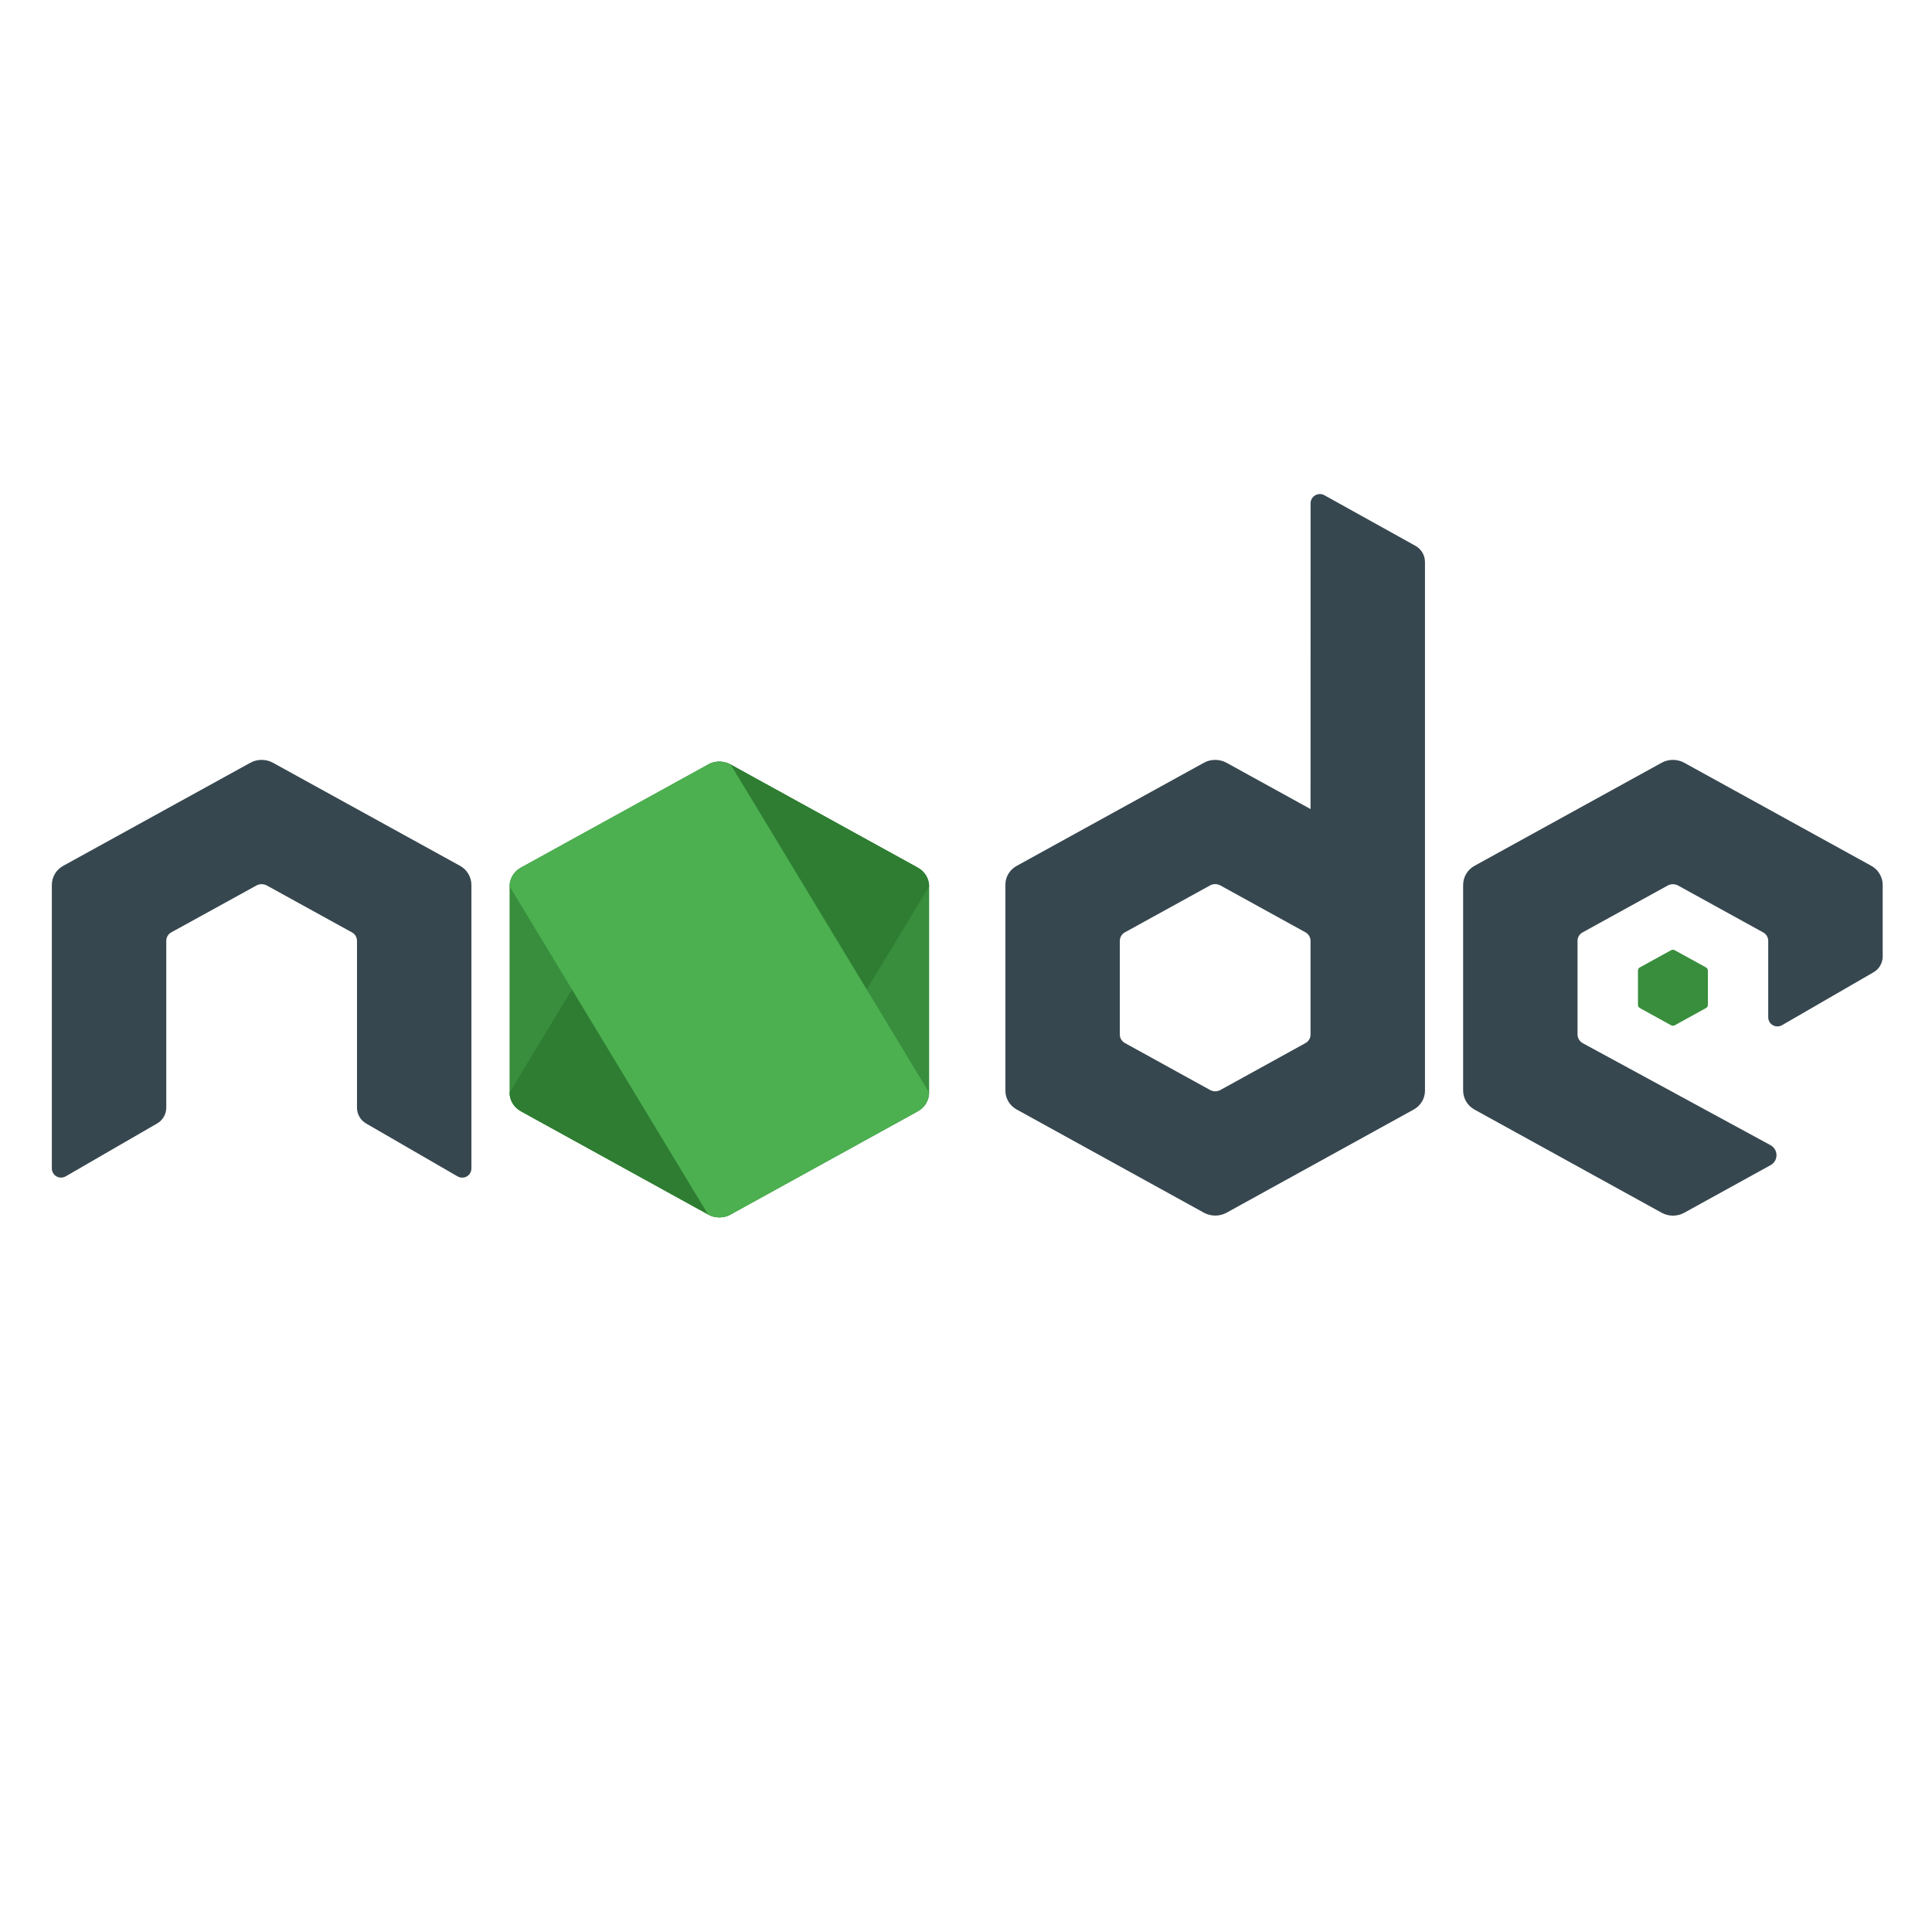
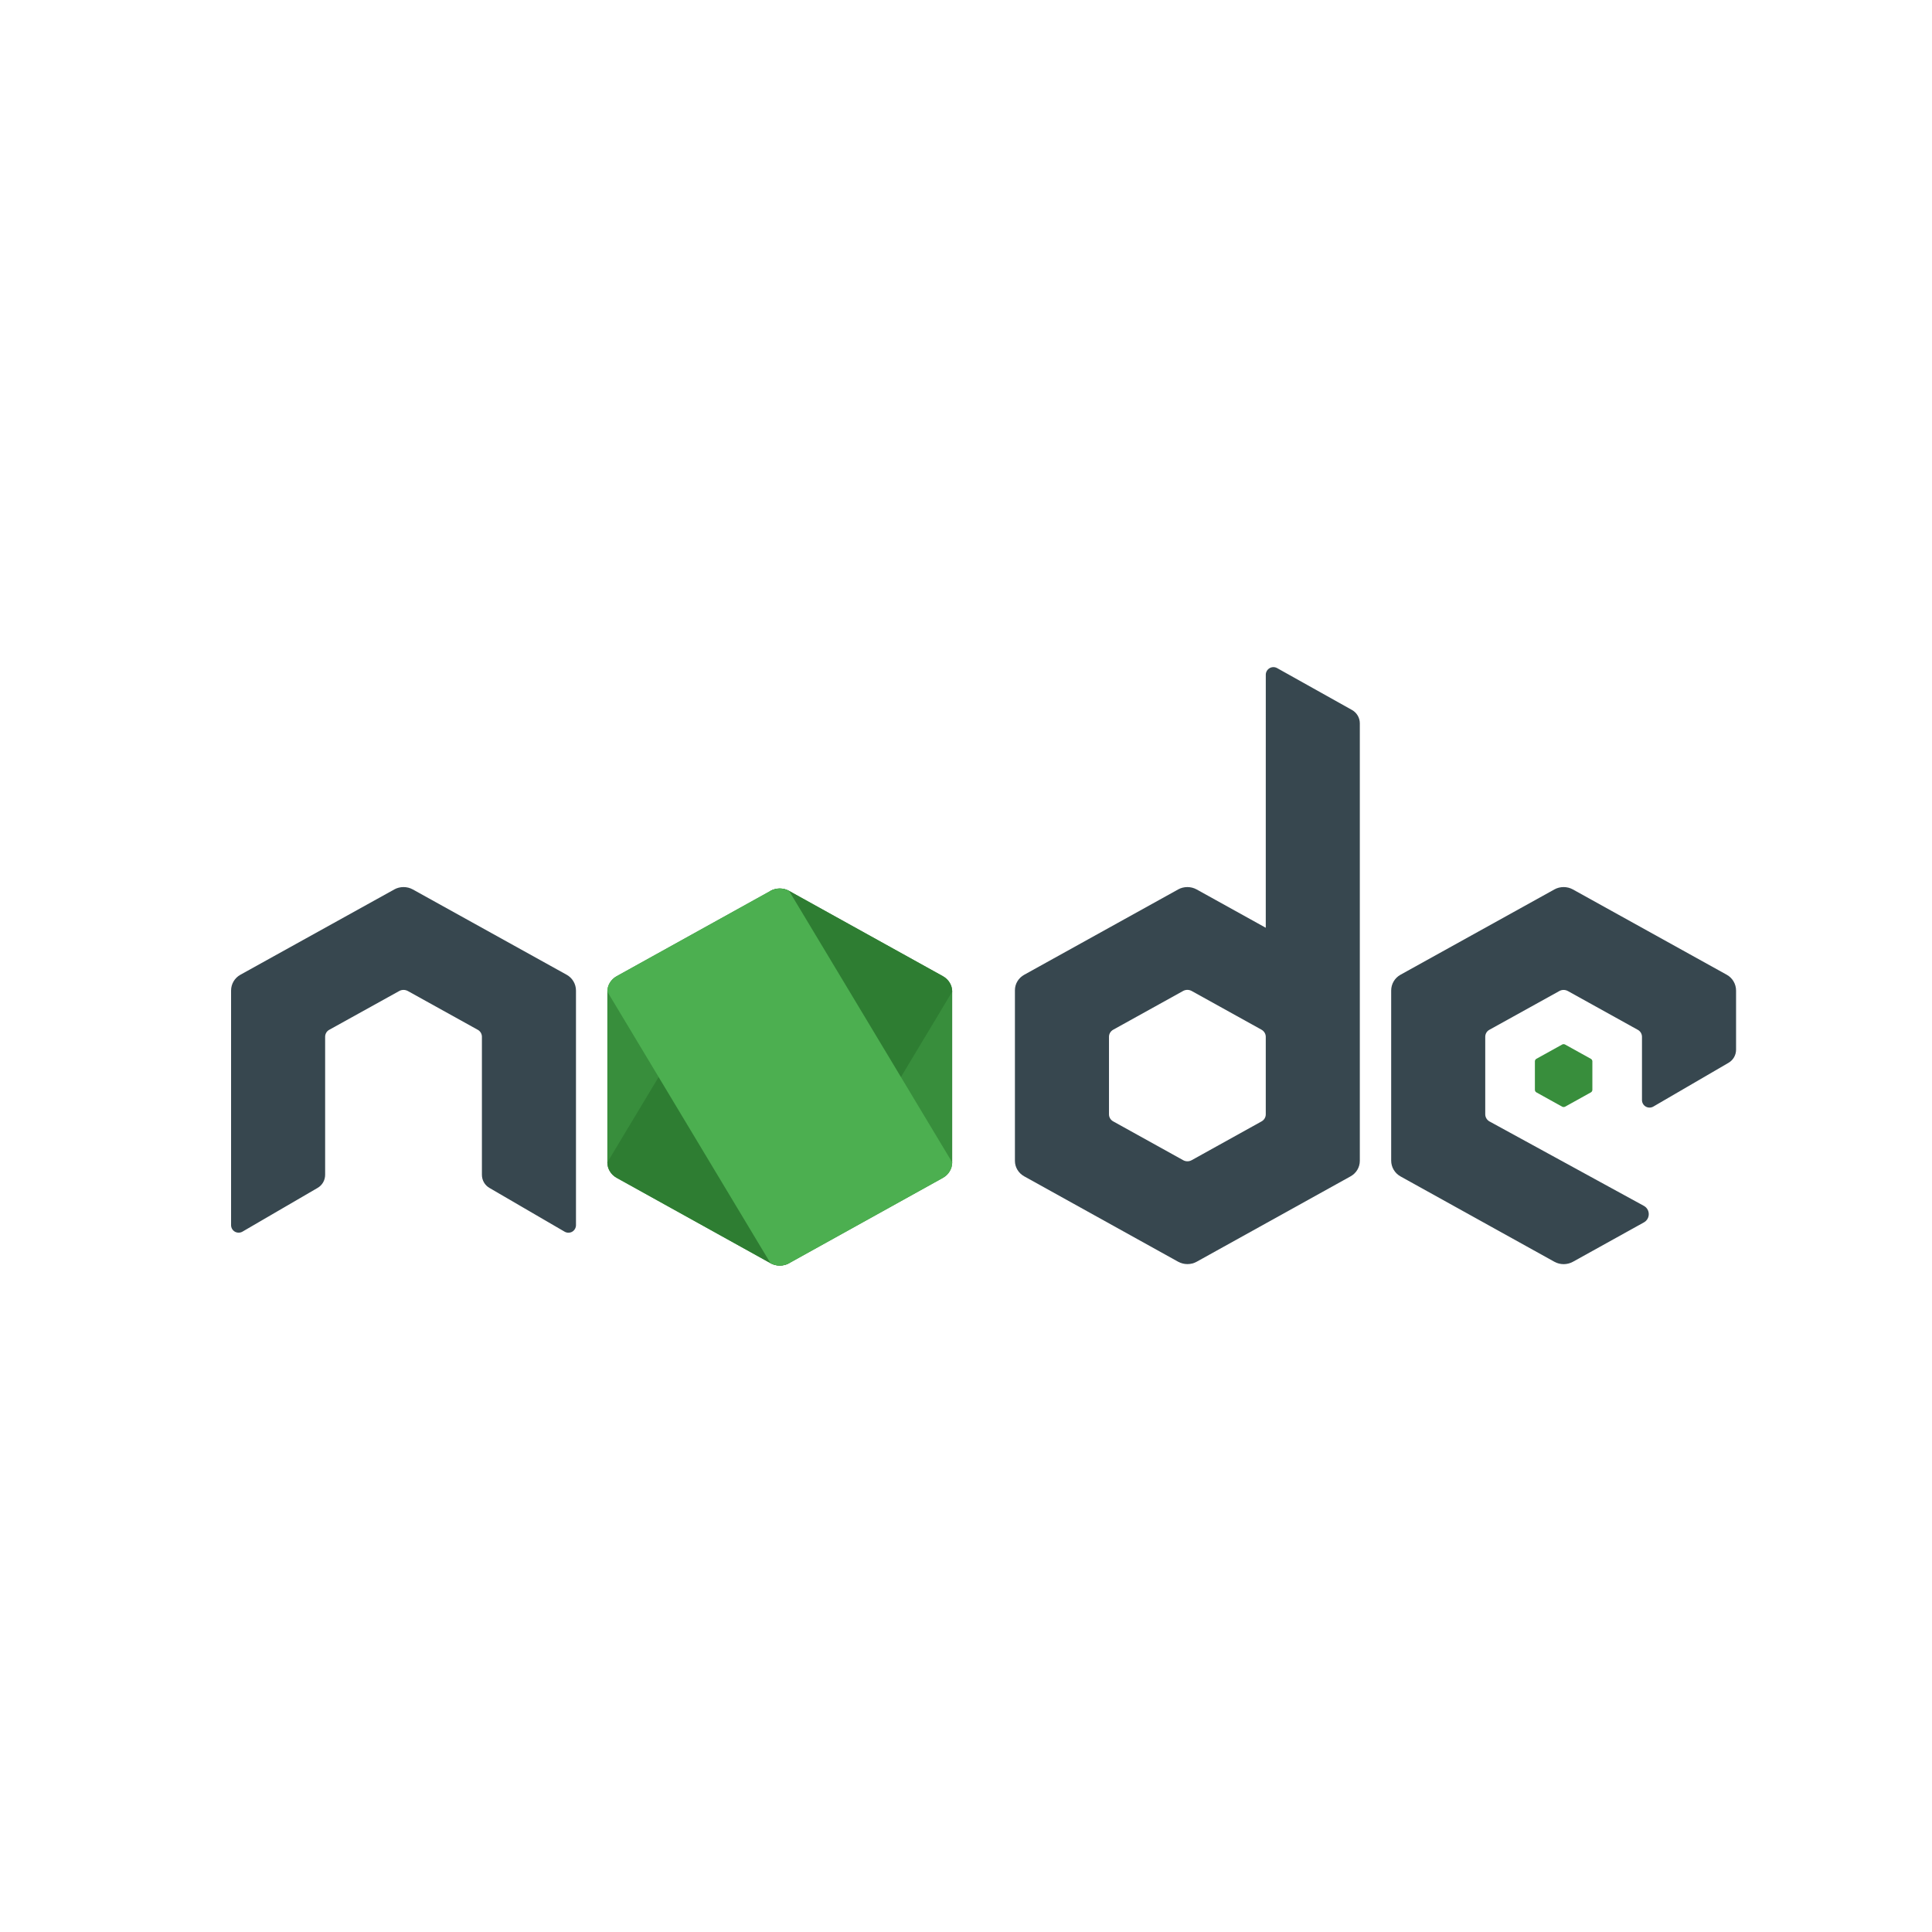
<svg xmlns="http://www.w3.org/2000/svg" width="375pt" height="375pt" viewBox="0 0 375 375" version="1.2">
  <defs>
    <clipPath id="clip1">
-       <path d="M 98 147 L 332 147 L 332 236.684 L 98 236.684 Z M 98 147 " />
+       <path d="M 117 172 L 310 172 L 310 245.738 L 117 245.738 Z M 117 172 " />
    </clipPath>
    <clipPath id="clip2">
-       <path d="M 195 95.895 L 277 95.895 L 277 236 L 195 236 Z M 195 95.895 " />
+       <path d="M 196 129.488 L 264 129.488 L 264 245.738 L 196 245.738 Z M 196 129.488 " />
    </clipPath>
    <clipPath id="clip3">
-       <path d="M 98 147 L 181 147 L 181 236.684 L 98 236.684 Z M 98 147 " />
+       <path d="M 117 172 L 185 172 L 185 245.738 L 117 245.738 Z M 117 172 " />
+     </clipPath>
+     <clipPath id="clip4">
+       <path d="M 44 172 L 337 172 L 337 245.738 L 44 245.738 Z M 44 172 " />
    </clipPath>
  </defs>
  <g id="surface1">
    <g clip-path="url(#clip1)" clip-rule="nonzero">
-       <path style=" stroke:none;fill-rule:nonzero;fill:rgb(21.959%,55.688%,23.529%);fill-opacity:1;" d="M 137.434 148.391 L 101.105 168.402 C 99.742 169.148 98.906 170.535 98.906 172.031 L 98.906 212.078 C 98.906 213.574 99.742 214.953 101.105 215.703 L 137.441 235.73 C 138.793 236.477 140.477 236.477 141.828 235.73 L 178.16 215.703 C 179.508 214.953 180.344 213.574 180.344 212.078 L 180.344 172.031 C 180.344 170.535 179.508 169.156 178.145 168.402 L 141.824 148.391 C 141.141 148.016 140.379 147.832 139.625 147.832 C 138.859 147.832 138.105 148.016 137.426 148.391 M 324.348 184.441 L 318.289 187.773 C 318.062 187.898 317.93 188.129 317.93 188.379 L 317.93 195.059 C 317.93 195.309 318.07 195.535 318.289 195.66 L 324.348 199 C 324.574 199.125 324.852 199.125 325.078 199 L 331.137 195.66 C 331.359 195.535 331.5 195.309 331.5 195.059 L 331.5 188.379 C 331.5 188.129 331.359 187.898 331.129 187.773 L 325.07 184.441 C 324.961 184.375 324.836 184.348 324.711 184.348 C 324.582 184.348 324.457 184.375 324.348 184.441 " />
+       <path style=" stroke:none;fill-rule:nonzero;fill:rgb(21.959%,55.688%,23.529%);fill-opacity:1;" d="M 149.551 172.922 L 119.691 189.48 C 118.57 190.098 117.883 191.242 117.883 192.48 L 117.883 225.617 C 117.883 226.855 118.57 227.996 119.691 228.617 L 149.559 245.188 C 150.672 245.801 152.055 245.801 153.168 245.188 L 183.031 228.617 C 184.137 227.996 184.824 226.855 184.824 225.617 L 184.824 192.48 C 184.824 191.242 184.137 190.102 183.02 189.48 L 153.16 172.922 C 152.602 172.613 151.977 172.461 151.355 172.461 C 150.727 172.461 150.105 172.613 149.547 172.922 M 303.199 202.75 L 298.223 205.508 C 298.031 205.613 297.922 205.801 297.922 206.008 L 297.922 211.535 C 297.922 211.742 298.039 211.93 298.223 212.035 L 303.199 214.797 C 303.387 214.902 303.613 214.902 303.801 214.797 L 308.781 212.035 C 308.965 211.93 309.078 211.742 309.078 211.535 L 309.078 206.008 C 309.078 205.801 308.965 205.613 308.773 205.508 L 303.797 202.75 C 303.703 202.695 303.602 202.672 303.496 202.672 C 303.395 202.672 303.293 202.695 303.199 202.75 " />
    </g>
    <g clip-path="url(#clip2)" clip-rule="nonzero">
-       <path style=" stroke:none;fill-rule:nonzero;fill:rgb(21.57%,27.84%,30.98%);fill-opacity:1;" d="M 274.742 105.945 L 257.059 96.121 C 256.5 95.812 255.82 95.82 255.273 96.145 C 254.727 96.469 254.383 97.051 254.383 97.684 L 254.375 157.035 L 238.066 148.051 C 237.387 147.676 236.625 147.492 235.867 147.492 C 235.113 147.492 234.352 147.676 233.668 148.051 L 233.676 148.051 L 197.348 168.062 C 195.984 168.809 195.148 170.195 195.148 171.684 L 195.148 211.73 C 195.148 213.227 195.984 214.605 197.348 215.359 L 233.684 235.387 C 235.039 236.129 236.719 236.129 238.074 235.387 L 274.402 215.359 C 275.75 214.613 276.586 213.227 276.586 211.73 L 276.586 109.074 C 276.586 107.773 275.875 106.582 274.742 105.945 Z M 253.387 202.465 L 236.875 211.57 C 236.262 211.906 235.5 211.906 234.883 211.57 L 218.367 202.465 C 217.738 202.125 217.359 201.492 217.359 200.812 L 217.359 182.605 C 217.359 181.93 217.738 181.301 218.359 180.957 L 234.875 171.859 L 234.867 171.859 C 235.18 171.691 235.52 171.609 235.867 171.609 C 236.215 171.609 236.559 171.699 236.867 171.859 L 253.379 180.957 C 254 181.301 254.375 181.938 254.375 182.613 L 254.375 200.82 C 254.375 201.492 254 202.125 253.387 202.465 Z M 253.387 202.465 " />
+       <path style=" stroke:none;fill-rule:nonzero;fill:rgb(21.57%,27.84%,30.98%);fill-opacity:1;" d="M 262.426 137.809 L 247.887 129.676 C 247.43 129.422 246.871 129.426 246.418 129.695 C 245.969 129.965 245.688 130.445 245.688 130.969 L 245.684 180.078 L 232.277 172.645 C 231.715 172.332 231.09 172.18 230.469 172.18 C 229.848 172.18 229.223 172.332 228.66 172.645 L 228.668 172.645 L 198.805 189.199 C 197.684 189.816 196.996 190.965 196.996 192.195 L 196.996 225.328 C 196.996 226.566 197.684 227.707 198.805 228.328 L 228.672 244.898 C 229.789 245.516 231.168 245.516 232.281 244.898 L 262.145 228.328 C 263.254 227.715 263.941 226.566 263.941 225.328 L 263.941 140.395 C 263.941 139.32 263.355 138.332 262.426 137.809 Z M 244.867 217.664 L 231.297 225.195 C 230.793 225.477 230.164 225.477 229.66 225.195 L 216.082 217.664 C 215.566 217.383 215.254 216.859 215.254 216.297 L 215.254 201.234 C 215.254 200.672 215.566 200.152 216.074 199.867 L 229.652 192.34 L 229.648 192.34 C 229.902 192.203 230.184 192.133 230.469 192.133 C 230.754 192.133 231.035 192.207 231.289 192.34 L 244.863 199.867 C 245.371 200.152 245.684 200.68 245.684 201.238 L 245.684 216.305 C 245.684 216.859 245.371 217.383 244.867 217.664 Z M 244.867 217.664 " />
    </g>
    <g clip-path="url(#clip3)" clip-rule="nonzero">
-       <path style=" stroke:none;fill-rule:nonzero;fill:rgb(18.039%,49.019%,19.609%);fill-opacity:1;" d="M 137.434 148.391 L 98.906 212.078 C 98.906 213.574 99.742 214.953 101.105 215.703 L 137.441 235.73 C 138.793 236.477 140.477 236.477 141.828 235.73 L 180.344 172.031 C 180.344 170.535 179.508 169.156 178.145 168.402 L 141.824 148.391 C 141.141 148.016 140.379 147.832 139.625 147.832 C 138.859 147.832 138.105 148.016 137.426 148.391 " />
-       <path style=" stroke:none;fill-rule:nonzero;fill:rgb(29.799%,68.629%,31.369%);fill-opacity:1;" d="M 137.434 148.391 L 101.105 168.402 C 99.742 169.148 98.906 170.535 98.906 172.031 L 137.434 235.73 C 138.789 236.477 140.469 236.477 141.824 235.73 L 178.152 215.703 C 179.508 214.953 180.344 213.574 180.344 212.078 L 141.824 148.391 C 141.141 148.016 140.379 147.832 139.625 147.832 C 138.859 147.832 138.105 148.016 137.426 148.391 " />
+       <path style=" stroke:none;fill-rule:nonzero;fill:rgb(18.039%,49.019%,19.609%);fill-opacity:1;" d="M 149.551 172.922 L 117.883 225.617 C 117.883 226.855 118.57 227.996 119.691 228.617 L 149.559 245.188 C 150.672 245.801 152.055 245.801 153.168 245.188 L 184.824 192.48 C 184.824 191.242 184.137 190.102 183.02 189.48 L 153.16 172.922 C 152.602 172.613 151.977 172.461 151.355 172.461 C 150.727 172.461 150.105 172.613 149.547 172.922 " />
+       <path style=" stroke:none;fill-rule:nonzero;fill:rgb(29.799%,68.629%,31.369%);fill-opacity:1;" d="M 149.551 172.922 L 119.691 189.48 C 118.57 190.098 117.883 191.242 117.883 192.48 L 149.551 245.188 C 150.668 245.801 152.047 245.801 153.16 245.188 L 183.023 228.617 C 184.137 227.996 184.824 226.855 184.824 225.617 L 153.16 172.922 C 152.602 172.613 151.977 172.461 151.355 172.461 C 150.727 172.461 150.105 172.613 149.547 172.922 " />
    </g>
-     <path style=" stroke:none;fill-rule:nonzero;fill:rgb(21.57%,27.84%,30.98%);fill-opacity:1;" d="M 363.23 168.062 L 326.91 148.051 C 326.227 147.676 325.465 147.492 324.711 147.492 C 323.953 147.492 323.191 147.676 322.512 148.051 L 322.52 148.051 L 286.188 168.062 C 284.836 168.809 283.992 170.223 283.992 171.773 L 283.992 211.656 C 283.992 213.199 284.836 214.621 286.188 215.363 L 322.527 235.391 C 323.887 236.145 325.555 236.145 326.914 235.391 L 343.668 226.156 C 345.203 225.309 345.195 223.121 343.656 222.277 L 307.199 202.473 C 306.586 202.125 306.199 201.484 306.199 200.793 L 306.199 182.613 C 306.199 181.938 306.57 181.309 307.164 180.984 L 323.711 171.875 L 323.703 171.875 C 324.012 171.707 324.355 171.625 324.703 171.625 C 325.051 171.625 325.391 171.711 325.703 171.875 L 342.25 180.992 C 342.84 181.316 343.211 181.945 343.211 182.621 L 343.211 197.453 C 343.211 198.086 343.551 198.676 344.105 198.992 C 344.66 199.305 345.344 199.305 345.898 198.984 L 363.652 188.719 C 364.746 188.086 365.43 186.91 365.43 185.645 L 365.43 171.785 C 365.43 170.23 364.586 168.809 363.23 168.062 Z M 89.305 168.062 L 52.98 148.051 C 52.301 147.676 51.539 147.492 50.781 147.492 C 50.027 147.492 49.266 147.676 48.582 148.051 L 48.59 148.051 L 12.262 168.062 C 10.906 168.809 10.062 170.223 10.062 171.773 L 10.062 226.797 C 10.062 227.43 10.406 228.02 10.961 228.34 C 11.516 228.648 12.195 228.648 12.75 228.332 L 30.504 218.062 C 31.602 217.43 32.273 216.258 32.273 214.988 L 32.273 182.605 C 32.273 181.93 32.645 181.301 33.238 180.977 L 49.785 171.867 C 50.094 171.699 50.434 171.617 50.781 171.617 C 51.129 171.617 51.473 171.707 51.781 171.867 L 68.328 180.984 C 68.922 181.309 69.293 181.938 69.293 182.613 L 69.293 214.996 C 69.293 216.266 69.965 217.438 71.066 218.07 L 88.82 228.34 C 89.375 228.656 90.059 228.656 90.613 228.344 C 91.16 228.02 91.5 227.43 91.5 226.797 L 91.5 171.777 C 91.5 170.23 90.656 168.809 89.305 168.062 Z M 89.305 168.062 " />
+     <g clip-path="url(#clip4)" clip-rule="nonzero">
+       <path style=" stroke:none;fill-rule:nonzero;fill:rgb(21.57%,27.84%,30.98%);fill-opacity:1;" d="M 335.164 189.199 L 305.305 172.645 C 304.746 172.332 304.117 172.18 303.496 172.18 C 302.879 172.18 302.25 172.332 301.691 172.645 L 301.695 172.645 L 271.832 189.199 C 270.719 189.816 270.027 190.988 270.027 192.27 L 270.027 225.27 C 270.027 226.543 270.719 227.719 271.832 228.336 L 301.703 244.906 C 302.824 245.527 304.191 245.527 305.312 244.906 L 319.082 237.266 C 320.344 236.562 320.336 234.75 319.07 234.055 L 289.105 217.668 C 288.602 217.383 288.285 216.852 288.285 216.277 L 288.285 201.238 C 288.285 200.68 288.586 200.16 289.074 199.891 L 302.676 192.355 L 302.672 192.355 C 302.926 192.215 303.207 192.145 303.492 192.145 C 303.777 192.145 304.059 192.219 304.312 192.355 L 317.914 199.898 C 318.402 200.168 318.707 200.684 318.707 201.246 L 318.707 213.516 C 318.707 214.039 318.984 214.527 319.441 214.789 C 319.898 215.047 320.457 215.047 320.914 214.785 L 335.508 206.289 C 336.41 205.766 336.969 204.797 336.969 203.746 L 336.969 192.281 C 336.969 190.992 336.277 189.816 335.164 189.199 Z M 109.988 189.199 L 80.133 172.645 C 79.574 172.332 78.945 172.18 78.324 172.18 C 77.703 172.18 77.078 172.332 76.516 172.645 L 76.523 172.645 L 46.66 189.199 C 45.547 189.816 44.852 190.988 44.852 192.27 L 44.852 237.797 C 44.852 238.32 45.133 238.809 45.59 239.07 C 46.047 239.324 46.605 239.324 47.062 239.062 L 61.656 230.566 C 62.559 230.043 63.109 229.074 63.109 228.023 L 63.109 201.234 C 63.109 200.672 63.414 200.152 63.902 199.887 L 77.504 192.348 C 77.758 192.207 78.039 192.141 78.324 192.141 C 78.609 192.141 78.891 192.215 79.148 192.348 L 92.75 199.891 C 93.234 200.16 93.539 200.68 93.539 201.238 L 93.539 228.031 C 93.539 229.078 94.094 230.051 95 230.574 L 109.594 239.07 C 110.051 239.332 110.609 239.332 111.066 239.074 C 111.516 238.809 111.797 238.32 111.797 237.797 L 111.797 192.273 C 111.797 190.992 111.102 189.816 109.988 189.199 Z M 109.988 189.199 " />
+     </g>
  </g>
</svg>
